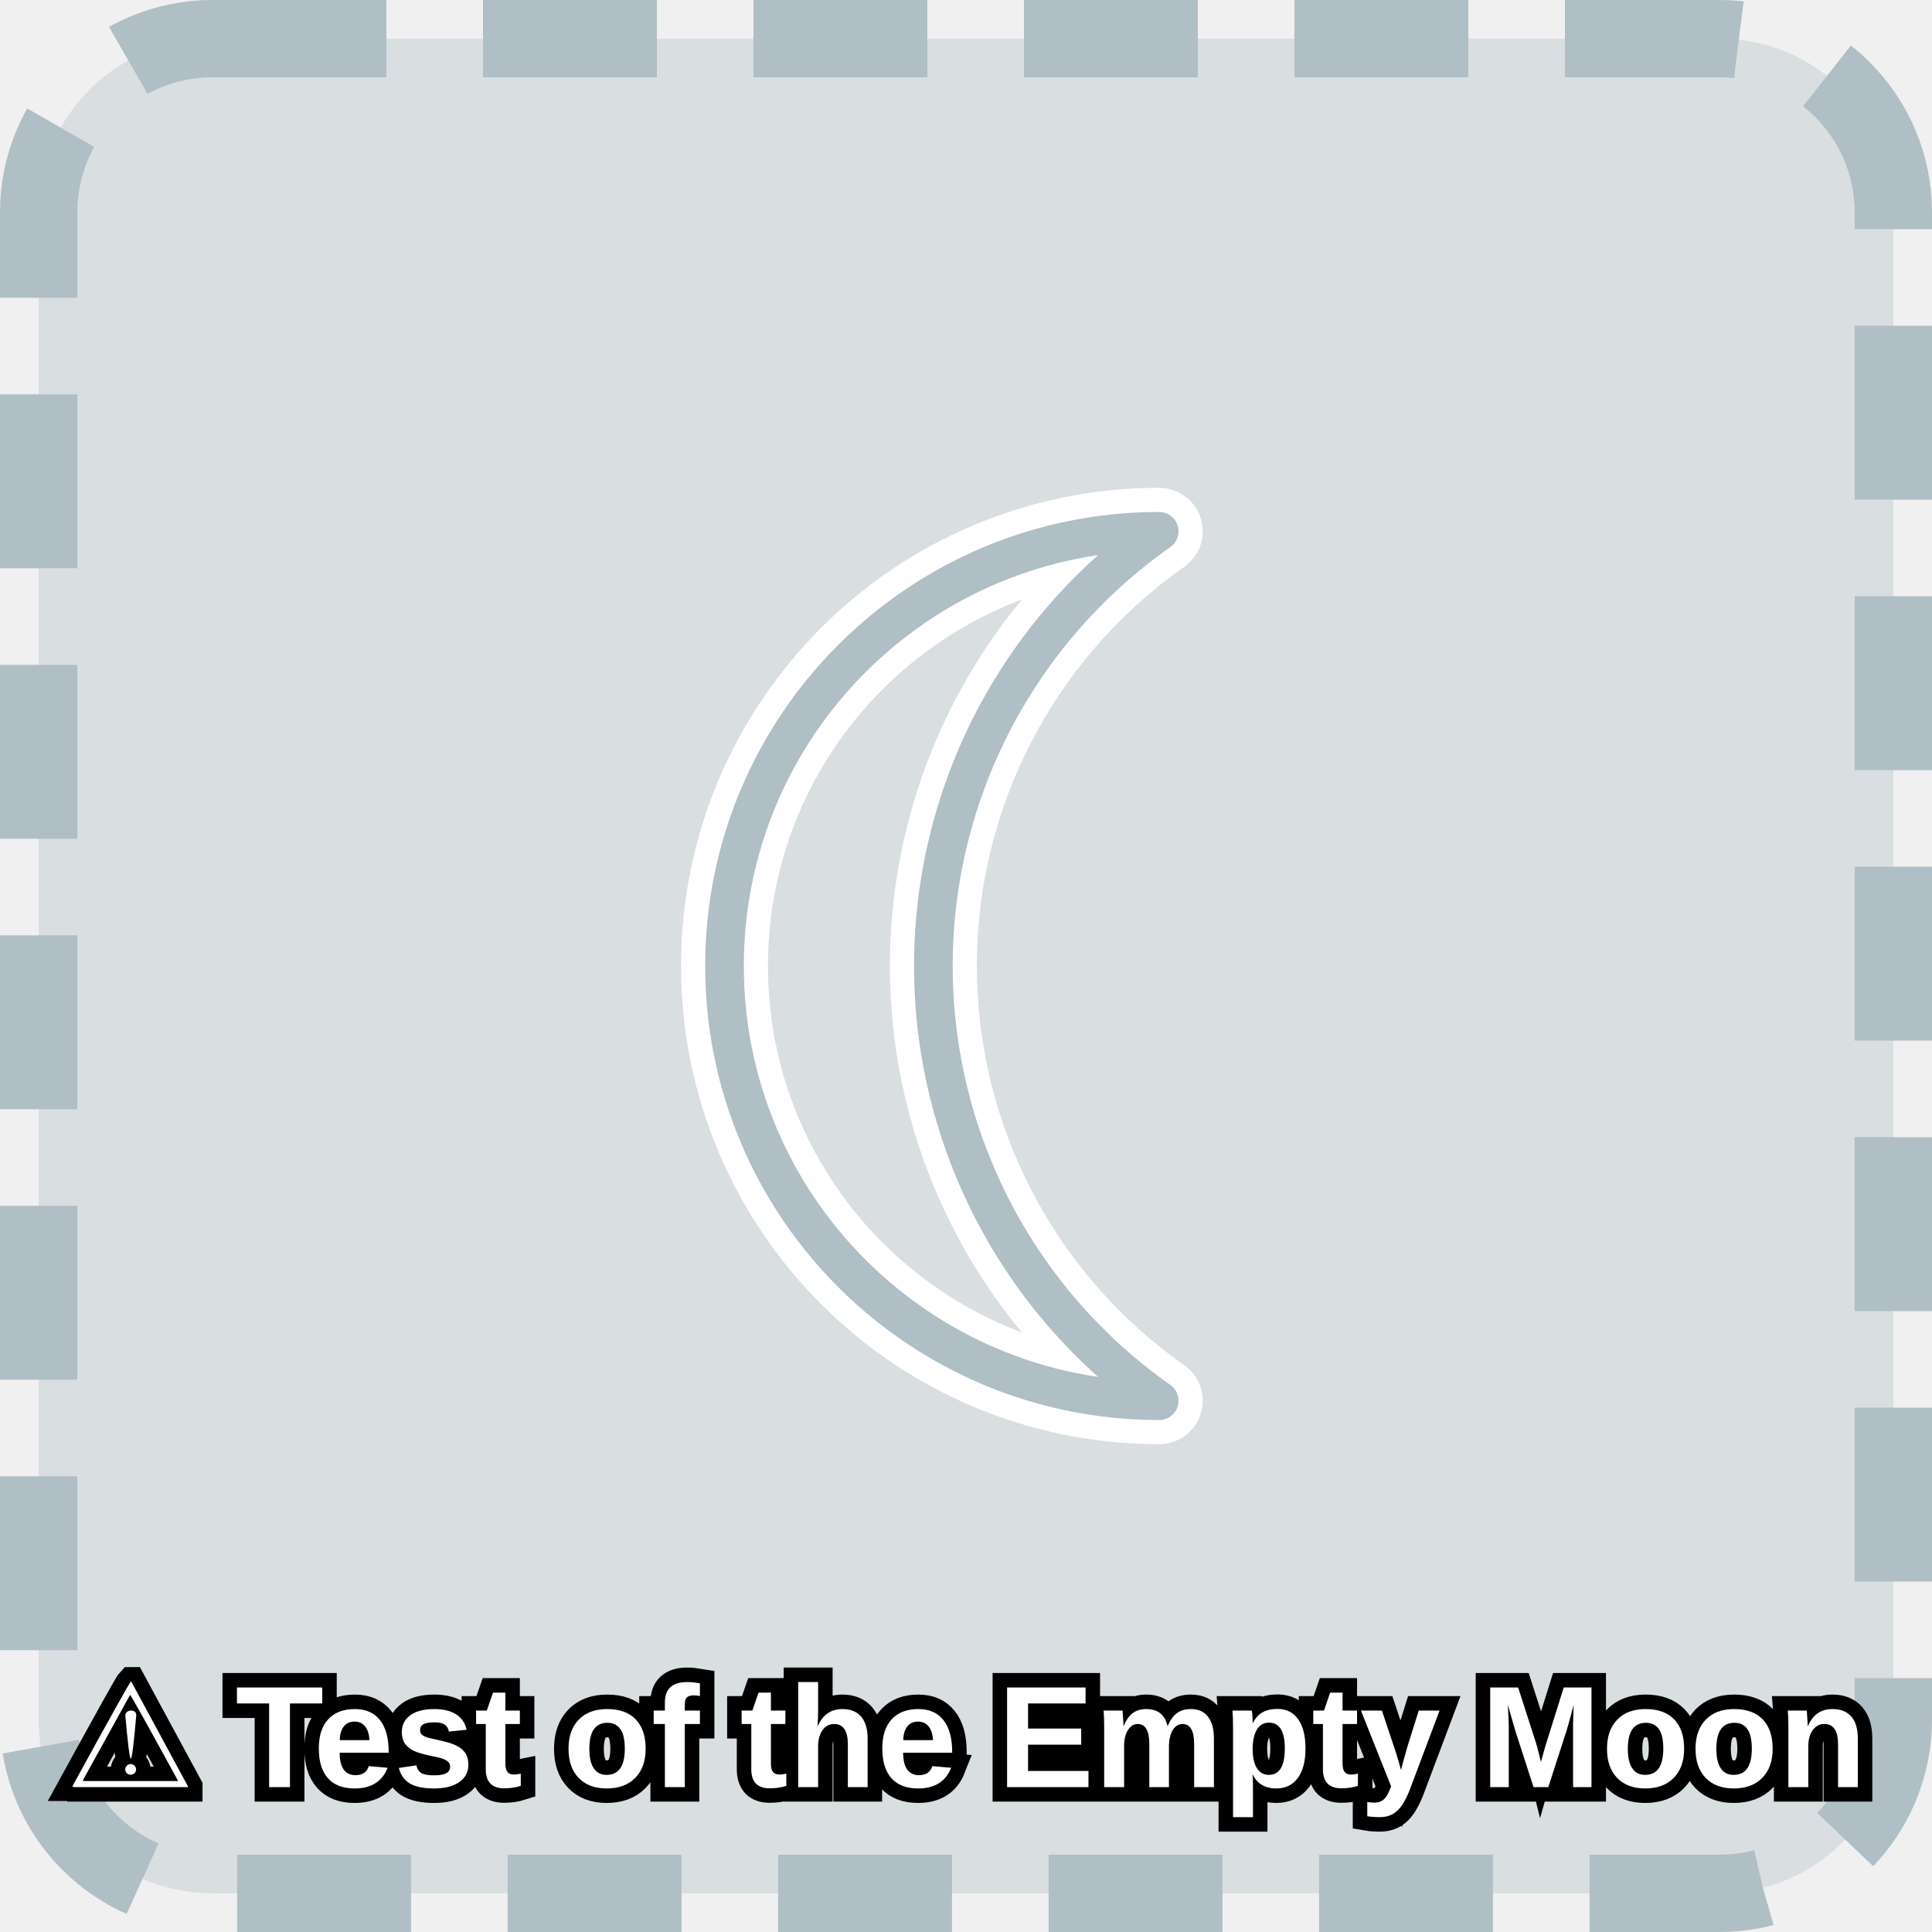
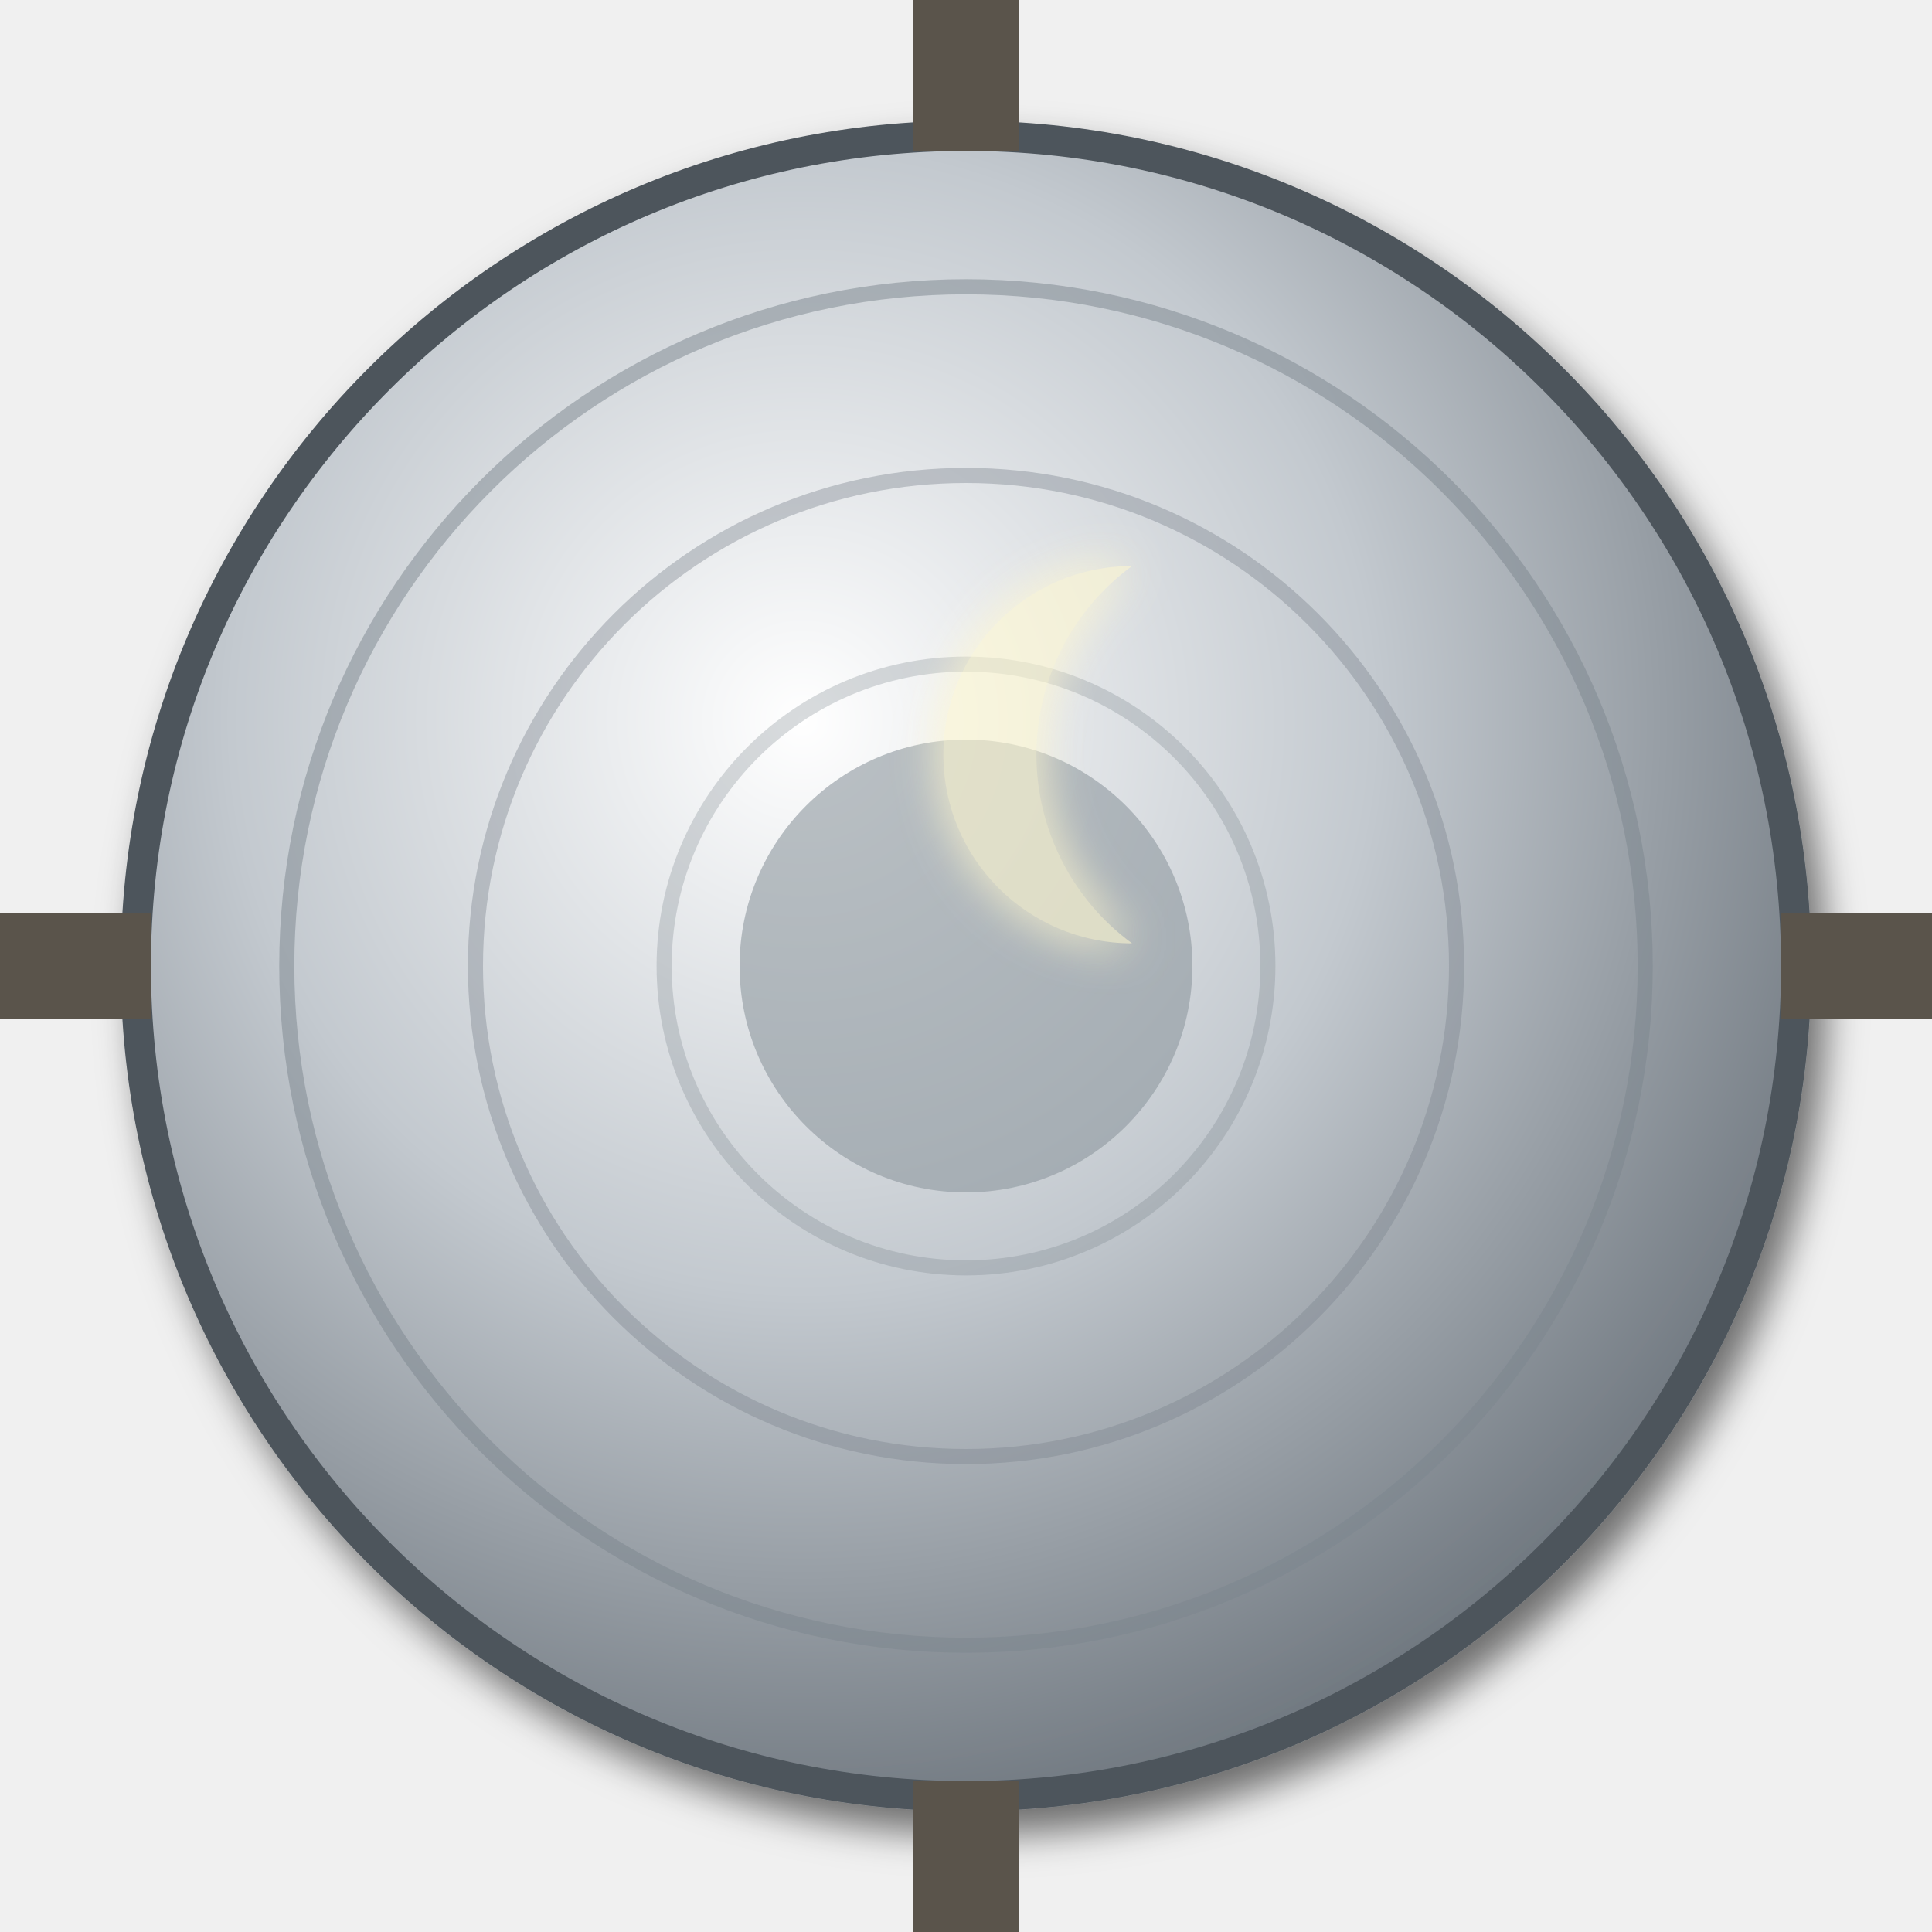
- <svg xmlns="http://www.w3.org/2000/svg" width="200" height="200" viewBox="0 0 200 200">
-   <rect x="4" y="4" width="192" height="192" rx="18" fill="#b0bec5" fill-opacity="0.35" stroke="#b0bec5" stroke-width="8" stroke-dasharray="18 10" />
-   <path d="M120 55 a45 45 0 1 0 0 90 a55 55 0 0 1 0-90Z" fill="none" stroke="#ffffff" stroke-width="9" stroke-linecap="round" stroke-linejoin="round" />
-   <path d="M120 55 a45 45 0 1 0 0 90 a55 55 0 0 1 0-90Z" fill="none" stroke="#b0bec5" stroke-width="4" stroke-linecap="round" stroke-linejoin="round" />
-   <text x="100" y="185" font-family="Arial, Helvetica, sans-serif" font-size="15" font-weight="700" fill="#ffffff" stroke="#000000" stroke-width="3" paint-order="stroke" text-anchor="middle">⚠ Test of the Empty Moon</text>
+ <svg xmlns="http://www.w3.org/2000/svg" width="512" height="512" viewBox="0 0 512 512">
+   <defs>
+     <radialGradient id="hole" cx="50%" cy="50%" r="60%">
+       <stop offset="0" stop-color="#050404" />
+       <stop offset="0.6" stop-color="#110d0b" />
+       <stop offset="1" stop-color="#2c241e" />
+     </radialGradient>
+     <linearGradient id="iron" x1="0" y1="0" x2="1" y2="1">
+       <stop offset="0" stop-color="#9aa3ab" />
+       <stop offset="0.45" stop-color="#5b636b" />
+       <stop offset="1" stop-color="#2a2f34" />
+     </linearGradient>
+     <linearGradient id="rust" x1="0" y1="0" x2="1" y2="1">
+       <stop offset="0" stop-color="#8f8a84" />
+       <stop offset="0.5" stop-color="#5e5048" />
+       <stop offset="1" stop-color="#3a2a22" />
+     </linearGradient>
+     <linearGradient id="wood" x1="0" y1="0" x2="0" y2="1">
+       <stop offset="0" stop-color="#a87444" />
+       <stop offset="1" stop-color="#6b4220" />
+     </linearGradient>
+     <linearGradient id="woodH" x1="0" y1="0" x2="1" y2="0">
+       <stop offset="0" stop-color="#a87444" />
+       <stop offset="1" stop-color="#6b4220" />
+     </linearGradient>
+     <linearGradient id="stone" x1="0" y1="0" x2="1" y2="1">
+       <stop offset="0" stop-color="#b3ada2" />
+       <stop offset="1" stop-color="#6f695f" />
+     </linearGradient>
+     <linearGradient id="slab" x1="0" y1="0" x2="1" y2="1">
+       <stop offset="0" stop-color="#a49d91" />
+       <stop offset="1" stop-color="#7b7469" />
+     </linearGradient>
+     <radialGradient id="ball" cx="35%" cy="32%" r="70%">
+       <stop offset="0" stop-color="#d8d2c6" />
+       <stop offset="0.5" stop-color="#8f887c" />
+       <stop offset="1" stop-color="#3b362f" />
+     </radialGradient>
+     <radialGradient id="steelBall" cx="35%" cy="30%" r="72%">
+       <stop offset="0" stop-color="#f4f7fa" />
+       <stop offset="0.35" stop-color="#9aa4ad" />
+       <stop offset="1" stop-color="#1e2328" />
+     </radialGradient>
+     <radialGradient id="spike" cx="40%" cy="38%" r="60%">
+       <stop offset="0" stop-color="#e6e2da" />
+       <stop offset="0.4" stop-color="#8c8478" />
+       <stop offset="1" stop-color="#2a2622" />
+     </radialGradient>
+     <radialGradient id="silver" cx="40%" cy="35%" r="70%">
+       <stop offset="0" stop-color="#ffffff" />
+       <stop offset="0.5" stop-color="#c3c9cf" />
+       <stop offset="1" stop-color="#6c747c" />
+     </radialGradient>
+     <radialGradient id="ruby" cx="40%" cy="35%" r="65%">
+       <stop offset="0" stop-color="#ff8a8a" />
+       <stop offset="1" stop-color="#8a0010" />
+     </radialGradient>
+     <filter id="rough" x="-10%" y="-10%" width="120%" height="120%">
+       <feTurbulence type="fractalNoise" baseFrequency="0.035" numOctaves="3" seed="7" />
+       <feDisplacementMap in="SourceGraphic" scale="14" />
+     </filter>
+     <filter id="rough2" x="-10%" y="-10%" width="120%" height="120%">
+       <feTurbulence type="fractalNoise" baseFrequency="0.08" numOctaves="2" seed="2" />
+       <feDisplacementMap in="SourceGraphic" scale="6" />
+     </filter>
+     <filter id="grain" x="0" y="0" width="100%" height="100%">
+       <feTurbulence type="fractalNoise" baseFrequency="0.9" numOctaves="2" seed="5" result="n" />
+       <feColorMatrix in="n" type="matrix" values="0 0 0 0 0  0 0 0 0 0  0 0 0 0 0  0 0 0 0.35 0" result="a" />
+       <feComposite in="a" in2="SourceGraphic" operator="in" result="g" />
+       <feMerge>
+         <feMergeNode in="SourceGraphic" />
+         <feMergeNode in="g" />
+       </feMerge>
+     </filter>
+     <filter id="shadow" x="-20%" y="-20%" width="140%" height="140%">
+       <feDropShadow dx="4" dy="6" stdDeviation="5" flood-color="#000" flood-opacity="0.55" />
+     </filter>
+     <filter id="glow" x="-50%" y="-50%" width="200%" height="200%">
+       <feGaussianBlur stdDeviation="6" result="b" />
+       <feMerge>
+         <feMergeNode in="b" />
+         <feMergeNode in="b" />
+         <feMergeNode in="SourceGraphic" />
+       </feMerge>
+     </filter>
+     <filter id="blur8">
+       <feGaussianBlur stdDeviation="8" />
+     </filter>
+     <filter id="blur3">
+       <feGaussianBlur stdDeviation="3" />
+     </filter>
+     <radialGradient id="fadeMask" cx="50%" cy="50%" r="50%">
+       <stop offset="0.55" stop-color="#fff" />
+       <stop offset="1" stop-color="#000" />
+     </radialGradient>
+     <mask id="fade">
+       <rect width="512" height="512" fill="url(#fadeMask)" />
+     </mask>
+   </defs>
+   <g filter="url(#shadow)">
+     <circle cx="256" cy="256" r="220" fill="url(#silver)" stroke="#4d555c" stroke-width="8" />
+   </g>
+   <circle cx="256" cy="256" r="180" fill="none" stroke="#7d868e" stroke-opacity="0.5" stroke-width="4" />
+   <circle cx="256" cy="256" r="130" fill="none" stroke="#7d868e" stroke-opacity="0.4" stroke-width="4" />
+   <circle cx="256" cy="256" r="80" fill="none" stroke="#7d868e" stroke-opacity="0.3" stroke-width="4" />
+   <circle cx="256" cy="256" r="60" fill="#8e979f" opacity="0.6" />
+   <rect x="242" y="0" width="28" height="40" fill="#5a544b" transform="rotate(0 256 256)" />
+   <rect x="242" y="0" width="28" height="40" fill="#5a544b" transform="rotate(90 256 256)" />
+   <rect x="242" y="0" width="28" height="40" fill="#5a544b" transform="rotate(180 256 256)" />
+   <rect x="242" y="0" width="28" height="40" fill="#5a544b" transform="rotate(270 256 256)" />
+   <path d="M300 150 a50 50 0 1 0 0 100 a62 62 0 0 1 0 -100Z" fill="#fff8d0" opacity="0.6" filter="url(#glow)" />
</svg>
